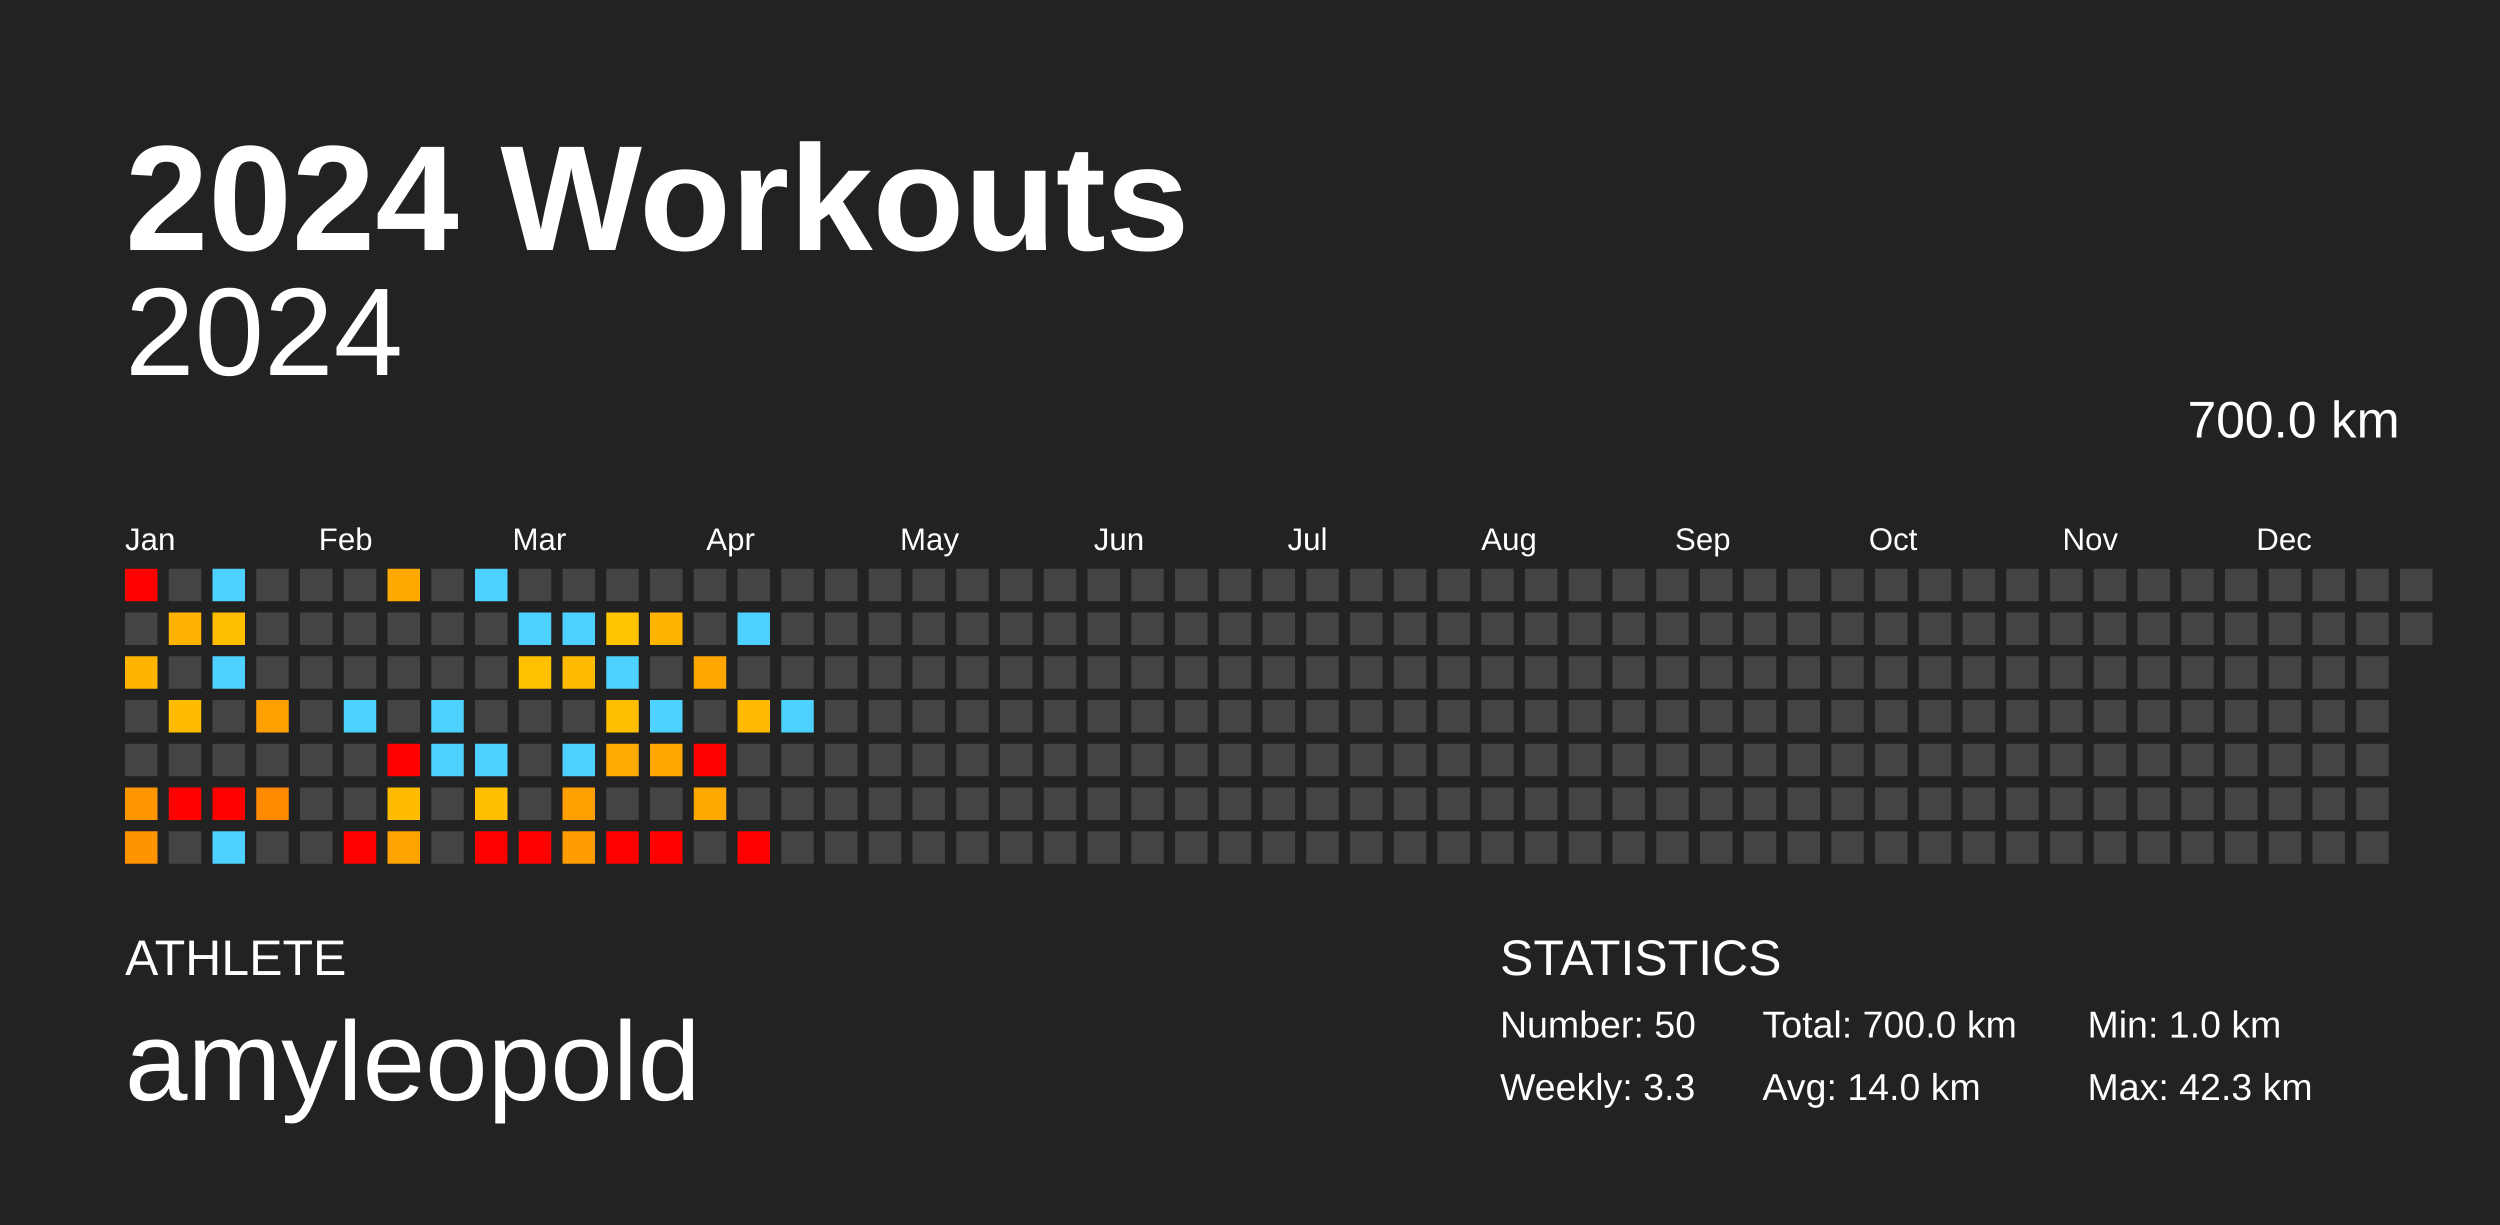
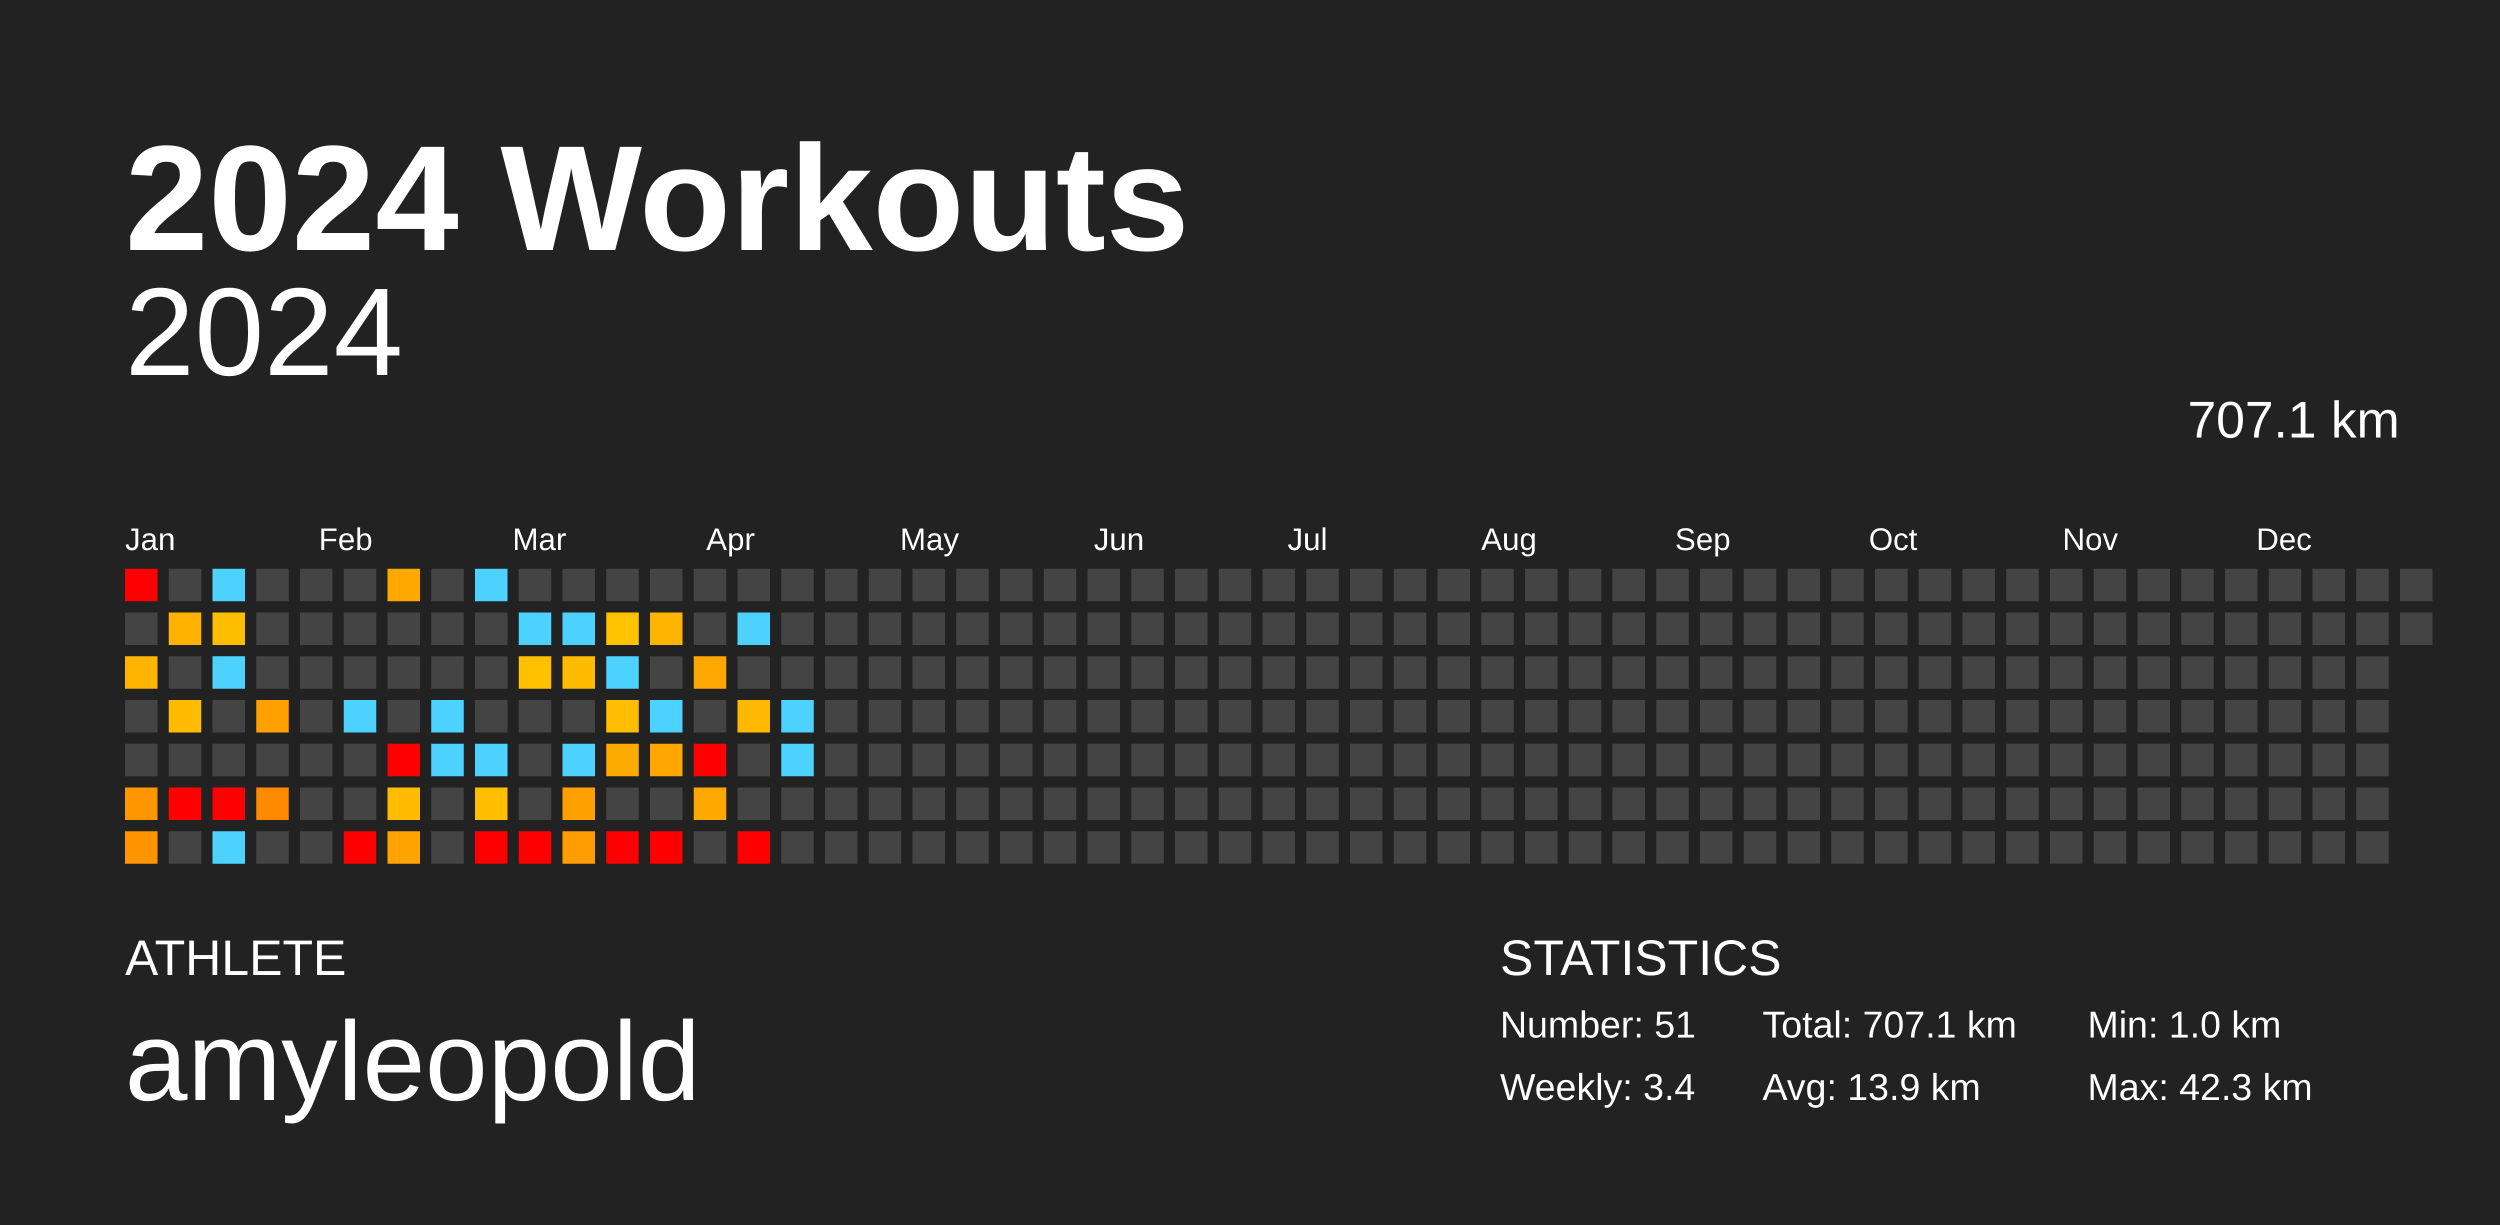
<svg xmlns="http://www.w3.org/2000/svg" baseProfile="full" height="98mm" version="1.1" viewBox="0,0,200,98" width="200mm">
  <defs />
  <rect fill="#222222" height="98" width="200" x="0" y="0" />
  <text fill="#FFFFFF" style="font-size:12px; font-family:Arial; font-weight:bold;" x="10" y="20">2024 Workouts</text>
  <text fill="#FFFFFF" style="font-size:4px; font-family:Arial" x="10" y="78">ATHLETE</text>
  <text fill="#FFFFFF" style="font-size:9px; font-family:Arial" x="10" y="88">amyleopold</text>
  <text fill="#FFFFFF" style="font-size:4px; font-family:Arial" x="120" y="78">STATISTICS</text>
-   <text fill="#FFFFFF" style="font-size:3px; font-family:Arial" x="120" y="83">Number: 50</text>
-   <text fill="#FFFFFF" style="font-size:3px; font-family:Arial" x="120" y="88">Weekly: 3.3</text>
-   <text fill="#FFFFFF" style="font-size:3px; font-family:Arial" x="141" y="83">Total: 700.0 km</text>
-   <text fill="#FFFFFF" style="font-size:3px; font-family:Arial" x="141" y="88">Avg: 14.0 km</text>
+   <text fill="#FFFFFF" style="font-size:3px; font-family:Arial" x="120" y="83">Number: 51</text>
+   <text fill="#FFFFFF" style="font-size:3px; font-family:Arial" x="120" y="88">Weekly: 3.4</text>
+   <text fill="#FFFFFF" style="font-size:3px; font-family:Arial" x="141" y="83">Total: 707.1 km</text>
+   <text fill="#FFFFFF" style="font-size:3px; font-family:Arial" x="141" y="88">Avg: 13.9 km</text>
  <text fill="#FFFFFF" style="font-size:3px; font-family:Arial" x="167" y="83">Min: 1.0 km</text>
  <text fill="#FFFFFF" style="font-size:3px; font-family:Arial" x="167" y="88">Max: 42.3 km</text>
  <text alignment-baseline="hanging" fill="#FFFFFF" style="font-size:10.0px; font-family:Arial;" x="10" y="30">2024</text>
-   <text alignment-baseline="hanging" fill="#FFFFFF" style="font-size:4.125px; font-family:Arial;" x="175" y="35">700.0 km</text>
+   <text alignment-baseline="hanging" fill="#FFFFFF" style="font-size:4.125px; font-family:Arial;" x="175" y="35">707.1 km</text>
  <text fill="#FFFFFF" style="font-size:2.5px; font-family:Arial" x="10.0" y="44">Jan</text>
  <text fill="#FFFFFF" style="font-size:2.5px; font-family:Arial" x="25.5" y="44">Feb</text>
  <text fill="#FFFFFF" style="font-size:2.5px; font-family:Arial" x="41.0" y="44">Mar</text>
  <text fill="#FFFFFF" style="font-size:2.5px; font-family:Arial" x="56.5" y="44">Apr</text>
  <text fill="#FFFFFF" style="font-size:2.5px; font-family:Arial" x="72.0" y="44">May</text>
  <text fill="#FFFFFF" style="font-size:2.5px; font-family:Arial" x="87.5" y="44">Jun</text>
  <text fill="#FFFFFF" style="font-size:2.5px; font-family:Arial" x="103.0" y="44">Jul</text>
  <text fill="#FFFFFF" style="font-size:2.5px; font-family:Arial" x="118.5" y="44">Aug</text>
  <text fill="#FFFFFF" style="font-size:2.5px; font-family:Arial" x="134.0" y="44">Sep</text>
  <text fill="#FFFFFF" style="font-size:2.5px; font-family:Arial" x="149.5" y="44">Oct</text>
  <text fill="#FFFFFF" style="font-size:2.5px; font-family:Arial" x="165.0" y="44">Nov</text>
  <text fill="#FFFFFF" style="font-size:2.5px; font-family:Arial" x="180.5" y="44">Dec</text>
  <rect fill="red" height="2.6" width="2.6" x="10.0" y="45.5" />
  <rect fill="#444444" height="2.6" width="2.6" x="10.0" y="49.0" />
  <rect fill="#ffb500" height="2.6" width="2.6" x="10.0" y="52.5" />
  <rect fill="#444444" height="2.6" width="2.6" x="10.0" y="56.0" />
  <rect fill="#444444" height="2.6" width="2.6" x="10.0" y="59.5" />
  <rect fill="#ff9600" height="2.6" width="2.6" x="10.0" y="63.0" />
  <rect fill="#ff9400" height="2.6" width="2.6" x="10.0" y="66.5" />
  <rect fill="#444444" height="2.6" width="2.6" x="13.5" y="45.5" />
  <rect fill="#ffb300" height="2.6" width="2.6" x="13.5" y="49.0" />
  <rect fill="#444444" height="2.6" width="2.6" x="13.5" y="52.5" />
  <rect fill="#ffbb00" height="2.6" width="2.6" x="13.5" y="56.0" />
  <rect fill="#444444" height="2.6" width="2.6" x="13.5" y="59.5" />
  <rect fill="red" height="2.6" width="2.6" x="13.5" y="63.0" />
  <rect fill="#444444" height="2.6" width="2.6" x="13.5" y="66.5" />
  <rect fill="#4dd2ff" height="2.6" width="2.6" x="17.0" y="45.5" />
  <rect fill="#ffbd00" height="2.6" width="2.6" x="17.0" y="49.0" />
  <rect fill="#4dd2ff" height="2.6" width="2.6" x="17.0" y="52.5" />
  <rect fill="#444444" height="2.6" width="2.6" x="17.0" y="56.0" />
  <rect fill="#444444" height="2.6" width="2.6" x="17.0" y="59.5" />
  <rect fill="red" height="2.6" width="2.6" x="17.0" y="63.0" />
  <rect fill="#4dd2ff" height="2.6" width="2.6" x="17.0" y="66.5" />
  <rect fill="#444444" height="2.6" width="2.6" x="20.5" y="45.5" />
  <rect fill="#444444" height="2.6" width="2.6" x="20.5" y="49.0" />
  <rect fill="#444444" height="2.6" width="2.6" x="20.5" y="52.5" />
  <rect fill="#ffa000" height="2.6" width="2.6" x="20.5" y="56.0" />
  <rect fill="#444444" height="2.6" width="2.6" x="20.5" y="59.5" />
  <rect fill="#ff8a00" height="2.6" width="2.6" x="20.5" y="63.0" />
  <rect fill="#444444" height="2.6" width="2.6" x="20.5" y="66.5" />
  <rect fill="#444444" height="2.6" width="2.6" x="24.0" y="45.5" />
  <rect fill="#444444" height="2.6" width="2.6" x="24.0" y="49.0" />
  <rect fill="#444444" height="2.6" width="2.6" x="24.0" y="52.5" />
  <rect fill="#444444" height="2.6" width="2.6" x="24.0" y="56.0" />
  <rect fill="#444444" height="2.6" width="2.6" x="24.0" y="59.5" />
  <rect fill="#444444" height="2.6" width="2.6" x="24.0" y="63.0" />
  <rect fill="#444444" height="2.6" width="2.6" x="24.0" y="66.5" />
  <rect fill="#444444" height="2.6" width="2.6" x="27.5" y="45.5" />
  <rect fill="#444444" height="2.6" width="2.6" x="27.5" y="49.0" />
  <rect fill="#444444" height="2.6" width="2.6" x="27.5" y="52.5" />
  <rect fill="#4dd2ff" height="2.6" width="2.6" x="27.5" y="56.0" />
  <rect fill="#444444" height="2.6" width="2.6" x="27.5" y="59.5" />
  <rect fill="#444444" height="2.6" width="2.6" x="27.5" y="63.0" />
  <rect fill="red" height="2.6" width="2.6" x="27.5" y="66.5" />
  <rect fill="#ffa900" height="2.6" width="2.6" x="31.0" y="45.5" />
  <rect fill="#444444" height="2.6" width="2.6" x="31.0" y="49.0" />
  <rect fill="#444444" height="2.6" width="2.6" x="31.0" y="52.5" />
  <rect fill="#444444" height="2.6" width="2.6" x="31.0" y="56.0" />
  <rect fill="red" height="2.6" width="2.6" x="31.0" y="59.5" />
  <rect fill="#ffbb00" height="2.6" width="2.6" x="31.0" y="63.0" />
  <rect fill="#ffa300" height="2.6" width="2.6" x="31.0" y="66.5" />
  <rect fill="#444444" height="2.6" width="2.6" x="34.5" y="45.5" />
  <rect fill="#444444" height="2.6" width="2.6" x="34.5" y="49.0" />
  <rect fill="#444444" height="2.6" width="2.6" x="34.5" y="52.5" />
  <rect fill="#4dd2ff" height="2.6" width="2.6" x="34.5" y="56.0" />
  <rect fill="#4dd2ff" height="2.6" width="2.6" x="34.5" y="59.5" />
  <rect fill="#444444" height="2.6" width="2.6" x="34.5" y="63.0" />
  <rect fill="#444444" height="2.6" width="2.6" x="34.5" y="66.5" />
  <rect fill="#4dd2ff" height="2.6" width="2.6" x="38.0" y="45.5" />
  <rect fill="#444444" height="2.6" width="2.6" x="38.0" y="49.0" />
  <rect fill="#444444" height="2.6" width="2.6" x="38.0" y="52.5" />
  <rect fill="#444444" height="2.6" width="2.6" x="38.0" y="56.0" />
  <rect fill="#4dd2ff" height="2.6" width="2.6" x="38.0" y="59.5" />
  <rect fill="#ffbf00" height="2.6" width="2.6" x="38.0" y="63.0" />
  <rect fill="red" height="2.6" width="2.6" x="38.0" y="66.5" />
  <rect fill="#444444" height="2.6" width="2.6" x="41.5" y="45.5" />
  <rect fill="#4dd2ff" height="2.6" width="2.6" x="41.5" y="49.0" />
  <rect fill="#ffc000" height="2.6" width="2.6" x="41.5" y="52.5" />
  <rect fill="#444444" height="2.6" width="2.6" x="41.5" y="56.0" />
  <rect fill="#444444" height="2.6" width="2.6" x="41.5" y="59.5" />
  <rect fill="#444444" height="2.6" width="2.6" x="41.5" y="63.0" />
  <rect fill="red" height="2.6" width="2.6" x="41.5" y="66.5" />
  <rect fill="#444444" height="2.6" width="2.6" x="45.0" y="45.5" />
  <rect fill="#4dd2ff" height="2.6" width="2.6" x="45.0" y="49.0" />
  <rect fill="#ffbb00" height="2.6" width="2.6" x="45.0" y="52.5" />
  <rect fill="#444444" height="2.6" width="2.6" x="45.0" y="56.0" />
  <rect fill="#4dd2ff" height="2.6" width="2.6" x="45.0" y="59.5" />
  <rect fill="#ffa000" height="2.6" width="2.6" x="45.0" y="63.0" />
  <rect fill="#ff9c00" height="2.6" width="2.6" x="45.0" y="66.5" />
  <rect fill="#444444" height="2.6" width="2.6" x="48.5" y="45.5" />
  <rect fill="#ffc300" height="2.6" width="2.6" x="48.5" y="49.0" />
  <rect fill="#4dd2ff" height="2.6" width="2.6" x="48.5" y="52.5" />
  <rect fill="#ffbf00" height="2.6" width="2.6" x="48.5" y="56.0" />
  <rect fill="#ffaa00" height="2.6" width="2.6" x="48.5" y="59.5" />
  <rect fill="#444444" height="2.6" width="2.6" x="48.5" y="63.0" />
  <rect fill="red" height="2.6" width="2.6" x="48.5" y="66.5" />
  <rect fill="#444444" height="2.6" width="2.6" x="52.0" y="45.5" />
  <rect fill="#ffb500" height="2.6" width="2.6" x="52.0" y="49.0" />
  <rect fill="#444444" height="2.6" width="2.6" x="52.0" y="52.5" />
  <rect fill="#4dd2ff" height="2.6" width="2.6" x="52.0" y="56.0" />
  <rect fill="#ffa700" height="2.6" width="2.6" x="52.0" y="59.5" />
  <rect fill="#444444" height="2.6" width="2.6" x="52.0" y="63.0" />
  <rect fill="red" height="2.6" width="2.6" x="52.0" y="66.5" />
  <rect fill="#444444" height="2.6" width="2.6" x="55.5" y="45.5" />
  <rect fill="#444444" height="2.6" width="2.6" x="55.5" y="49.0" />
  <rect fill="#ffa700" height="2.6" width="2.6" x="55.5" y="52.5" />
  <rect fill="#444444" height="2.6" width="2.6" x="55.5" y="56.0" />
  <rect fill="red" height="2.6" width="2.6" x="55.5" y="59.5" />
  <rect fill="#ffa800" height="2.6" width="2.6" x="55.5" y="63.0" />
  <rect fill="#444444" height="2.6" width="2.6" x="55.5" y="66.5" />
  <rect fill="#444444" height="2.6" width="2.6" x="59.0" y="45.5" />
  <rect fill="#4dd2ff" height="2.6" width="2.6" x="59.0" y="49.0" />
  <rect fill="#444444" height="2.6" width="2.6" x="59.0" y="52.5" />
  <rect fill="#ffb900" height="2.6" width="2.6" x="59.0" y="56.0" />
  <rect fill="#444444" height="2.6" width="2.6" x="59.0" y="59.5" />
  <rect fill="#444444" height="2.6" width="2.6" x="59.0" y="63.0" />
  <rect fill="red" height="2.6" width="2.6" x="59.0" y="66.5" />
  <rect fill="#444444" height="2.6" width="2.6" x="62.5" y="45.5" />
  <rect fill="#444444" height="2.6" width="2.6" x="62.5" y="49.0" />
  <rect fill="#444444" height="2.6" width="2.6" x="62.5" y="52.5" />
  <rect fill="#4dd2ff" height="2.6" width="2.6" x="62.5" y="56.0" />
-   <rect fill="#444444" height="2.6" width="2.6" x="62.5" y="59.5" />
+   <rect fill="#4dd2ff" height="2.6" width="2.6" x="62.5" y="59.5" />
  <rect fill="#444444" height="2.6" width="2.6" x="62.5" y="63.0" />
  <rect fill="#444444" height="2.6" width="2.6" x="62.5" y="66.5" />
  <rect fill="#444444" height="2.6" width="2.6" x="66.0" y="45.5" />
  <rect fill="#444444" height="2.6" width="2.6" x="66.0" y="49.0" />
  <rect fill="#444444" height="2.6" width="2.6" x="66.0" y="52.5" />
  <rect fill="#444444" height="2.6" width="2.6" x="66.0" y="56.0" />
  <rect fill="#444444" height="2.6" width="2.6" x="66.0" y="59.5" />
  <rect fill="#444444" height="2.6" width="2.6" x="66.0" y="63.0" />
  <rect fill="#444444" height="2.6" width="2.6" x="66.0" y="66.5" />
  <rect fill="#444444" height="2.6" width="2.6" x="69.5" y="45.5" />
  <rect fill="#444444" height="2.6" width="2.6" x="69.5" y="49.0" />
  <rect fill="#444444" height="2.6" width="2.6" x="69.5" y="52.5" />
  <rect fill="#444444" height="2.6" width="2.6" x="69.5" y="56.0" />
  <rect fill="#444444" height="2.6" width="2.6" x="69.5" y="59.5" />
  <rect fill="#444444" height="2.6" width="2.6" x="69.5" y="63.0" />
  <rect fill="#444444" height="2.6" width="2.6" x="69.5" y="66.5" />
  <rect fill="#444444" height="2.6" width="2.6" x="73.0" y="45.5" />
  <rect fill="#444444" height="2.6" width="2.6" x="73.0" y="49.0" />
  <rect fill="#444444" height="2.6" width="2.6" x="73.0" y="52.5" />
  <rect fill="#444444" height="2.6" width="2.6" x="73.0" y="56.0" />
  <rect fill="#444444" height="2.6" width="2.6" x="73.0" y="59.5" />
  <rect fill="#444444" height="2.6" width="2.6" x="73.0" y="63.0" />
  <rect fill="#444444" height="2.6" width="2.6" x="73.0" y="66.5" />
  <rect fill="#444444" height="2.6" width="2.6" x="76.5" y="45.5" />
  <rect fill="#444444" height="2.6" width="2.6" x="76.5" y="49.0" />
  <rect fill="#444444" height="2.6" width="2.6" x="76.5" y="52.5" />
  <rect fill="#444444" height="2.6" width="2.6" x="76.5" y="56.0" />
  <rect fill="#444444" height="2.6" width="2.6" x="76.5" y="59.5" />
  <rect fill="#444444" height="2.6" width="2.6" x="76.5" y="63.0" />
  <rect fill="#444444" height="2.6" width="2.6" x="76.5" y="66.5" />
  <rect fill="#444444" height="2.6" width="2.6" x="80.0" y="45.5" />
  <rect fill="#444444" height="2.6" width="2.6" x="80.0" y="49.0" />
  <rect fill="#444444" height="2.6" width="2.6" x="80.0" y="52.5" />
  <rect fill="#444444" height="2.6" width="2.6" x="80.0" y="56.0" />
  <rect fill="#444444" height="2.6" width="2.6" x="80.0" y="59.5" />
  <rect fill="#444444" height="2.6" width="2.6" x="80.0" y="63.0" />
  <rect fill="#444444" height="2.6" width="2.6" x="80.0" y="66.5" />
  <rect fill="#444444" height="2.6" width="2.6" x="83.5" y="45.5" />
  <rect fill="#444444" height="2.6" width="2.6" x="83.5" y="49.0" />
  <rect fill="#444444" height="2.6" width="2.6" x="83.5" y="52.5" />
  <rect fill="#444444" height="2.6" width="2.6" x="83.5" y="56.0" />
  <rect fill="#444444" height="2.6" width="2.6" x="83.5" y="59.5" />
  <rect fill="#444444" height="2.6" width="2.6" x="83.5" y="63.0" />
  <rect fill="#444444" height="2.6" width="2.6" x="83.5" y="66.5" />
  <rect fill="#444444" height="2.6" width="2.6" x="87.0" y="45.5" />
  <rect fill="#444444" height="2.6" width="2.6" x="87.0" y="49.0" />
  <rect fill="#444444" height="2.6" width="2.6" x="87.0" y="52.5" />
  <rect fill="#444444" height="2.6" width="2.6" x="87.0" y="56.0" />
  <rect fill="#444444" height="2.6" width="2.6" x="87.0" y="59.5" />
  <rect fill="#444444" height="2.6" width="2.6" x="87.0" y="63.0" />
  <rect fill="#444444" height="2.6" width="2.6" x="87.0" y="66.5" />
  <rect fill="#444444" height="2.6" width="2.6" x="90.5" y="45.5" />
  <rect fill="#444444" height="2.6" width="2.6" x="90.5" y="49.0" />
  <rect fill="#444444" height="2.6" width="2.6" x="90.5" y="52.5" />
  <rect fill="#444444" height="2.6" width="2.6" x="90.5" y="56.0" />
  <rect fill="#444444" height="2.6" width="2.6" x="90.5" y="59.5" />
  <rect fill="#444444" height="2.6" width="2.6" x="90.5" y="63.0" />
  <rect fill="#444444" height="2.6" width="2.6" x="90.5" y="66.5" />
  <rect fill="#444444" height="2.6" width="2.6" x="94.0" y="45.5" />
  <rect fill="#444444" height="2.6" width="2.6" x="94.0" y="49.0" />
  <rect fill="#444444" height="2.6" width="2.6" x="94.0" y="52.5" />
  <rect fill="#444444" height="2.6" width="2.6" x="94.0" y="56.0" />
  <rect fill="#444444" height="2.6" width="2.6" x="94.0" y="59.5" />
  <rect fill="#444444" height="2.6" width="2.6" x="94.0" y="63.0" />
  <rect fill="#444444" height="2.6" width="2.6" x="94.0" y="66.5" />
  <rect fill="#444444" height="2.6" width="2.6" x="97.5" y="45.5" />
  <rect fill="#444444" height="2.6" width="2.6" x="97.5" y="49.0" />
  <rect fill="#444444" height="2.6" width="2.6" x="97.5" y="52.5" />
  <rect fill="#444444" height="2.6" width="2.6" x="97.5" y="56.0" />
  <rect fill="#444444" height="2.6" width="2.6" x="97.5" y="59.5" />
  <rect fill="#444444" height="2.6" width="2.6" x="97.5" y="63.0" />
  <rect fill="#444444" height="2.6" width="2.6" x="97.5" y="66.5" />
  <rect fill="#444444" height="2.6" width="2.6" x="101.0" y="45.5" />
  <rect fill="#444444" height="2.6" width="2.6" x="101.0" y="49.0" />
  <rect fill="#444444" height="2.6" width="2.6" x="101.0" y="52.5" />
  <rect fill="#444444" height="2.6" width="2.6" x="101.0" y="56.0" />
  <rect fill="#444444" height="2.6" width="2.6" x="101.0" y="59.5" />
  <rect fill="#444444" height="2.6" width="2.6" x="101.0" y="63.0" />
  <rect fill="#444444" height="2.6" width="2.6" x="101.0" y="66.5" />
  <rect fill="#444444" height="2.6" width="2.6" x="104.5" y="45.5" />
  <rect fill="#444444" height="2.6" width="2.6" x="104.5" y="49.0" />
  <rect fill="#444444" height="2.6" width="2.6" x="104.5" y="52.5" />
  <rect fill="#444444" height="2.6" width="2.6" x="104.5" y="56.0" />
  <rect fill="#444444" height="2.6" width="2.6" x="104.5" y="59.5" />
  <rect fill="#444444" height="2.6" width="2.6" x="104.5" y="63.0" />
  <rect fill="#444444" height="2.6" width="2.6" x="104.5" y="66.5" />
  <rect fill="#444444" height="2.6" width="2.6" x="108.0" y="45.5" />
  <rect fill="#444444" height="2.6" width="2.6" x="108.0" y="49.0" />
  <rect fill="#444444" height="2.6" width="2.6" x="108.0" y="52.5" />
  <rect fill="#444444" height="2.6" width="2.6" x="108.0" y="56.0" />
  <rect fill="#444444" height="2.6" width="2.6" x="108.0" y="59.5" />
  <rect fill="#444444" height="2.6" width="2.6" x="108.0" y="63.0" />
  <rect fill="#444444" height="2.6" width="2.6" x="108.0" y="66.5" />
  <rect fill="#444444" height="2.6" width="2.6" x="111.5" y="45.5" />
  <rect fill="#444444" height="2.6" width="2.6" x="111.5" y="49.0" />
  <rect fill="#444444" height="2.6" width="2.6" x="111.5" y="52.5" />
  <rect fill="#444444" height="2.6" width="2.6" x="111.5" y="56.0" />
  <rect fill="#444444" height="2.6" width="2.6" x="111.5" y="59.5" />
  <rect fill="#444444" height="2.6" width="2.6" x="111.5" y="63.0" />
  <rect fill="#444444" height="2.6" width="2.6" x="111.5" y="66.5" />
  <rect fill="#444444" height="2.6" width="2.6" x="115.0" y="45.5" />
  <rect fill="#444444" height="2.6" width="2.6" x="115.0" y="49.0" />
  <rect fill="#444444" height="2.6" width="2.6" x="115.0" y="52.5" />
  <rect fill="#444444" height="2.6" width="2.6" x="115.0" y="56.0" />
  <rect fill="#444444" height="2.6" width="2.6" x="115.0" y="59.5" />
  <rect fill="#444444" height="2.6" width="2.6" x="115.0" y="63.0" />
  <rect fill="#444444" height="2.6" width="2.6" x="115.0" y="66.5" />
  <rect fill="#444444" height="2.6" width="2.6" x="118.5" y="45.5" />
  <rect fill="#444444" height="2.6" width="2.6" x="118.5" y="49.0" />
  <rect fill="#444444" height="2.6" width="2.6" x="118.5" y="52.5" />
  <rect fill="#444444" height="2.6" width="2.6" x="118.5" y="56.0" />
  <rect fill="#444444" height="2.6" width="2.6" x="118.5" y="59.5" />
  <rect fill="#444444" height="2.6" width="2.6" x="118.5" y="63.0" />
  <rect fill="#444444" height="2.6" width="2.6" x="118.5" y="66.5" />
  <rect fill="#444444" height="2.6" width="2.6" x="122.0" y="45.5" />
  <rect fill="#444444" height="2.6" width="2.6" x="122.0" y="49.0" />
  <rect fill="#444444" height="2.6" width="2.6" x="122.0" y="52.5" />
  <rect fill="#444444" height="2.6" width="2.6" x="122.0" y="56.0" />
  <rect fill="#444444" height="2.6" width="2.6" x="122.0" y="59.5" />
  <rect fill="#444444" height="2.6" width="2.6" x="122.0" y="63.0" />
  <rect fill="#444444" height="2.6" width="2.6" x="122.0" y="66.5" />
  <rect fill="#444444" height="2.6" width="2.6" x="125.5" y="45.5" />
  <rect fill="#444444" height="2.6" width="2.6" x="125.5" y="49.0" />
  <rect fill="#444444" height="2.6" width="2.6" x="125.5" y="52.5" />
  <rect fill="#444444" height="2.6" width="2.6" x="125.5" y="56.0" />
  <rect fill="#444444" height="2.6" width="2.6" x="125.5" y="59.5" />
  <rect fill="#444444" height="2.6" width="2.6" x="125.5" y="63.0" />
  <rect fill="#444444" height="2.6" width="2.6" x="125.5" y="66.5" />
  <rect fill="#444444" height="2.6" width="2.6" x="129.0" y="45.5" />
  <rect fill="#444444" height="2.6" width="2.6" x="129.0" y="49.0" />
  <rect fill="#444444" height="2.6" width="2.6" x="129.0" y="52.5" />
  <rect fill="#444444" height="2.6" width="2.6" x="129.0" y="56.0" />
  <rect fill="#444444" height="2.6" width="2.6" x="129.0" y="59.5" />
  <rect fill="#444444" height="2.6" width="2.6" x="129.0" y="63.0" />
  <rect fill="#444444" height="2.6" width="2.6" x="129.0" y="66.5" />
  <rect fill="#444444" height="2.6" width="2.6" x="132.5" y="45.5" />
  <rect fill="#444444" height="2.6" width="2.6" x="132.5" y="49.0" />
  <rect fill="#444444" height="2.6" width="2.6" x="132.5" y="52.5" />
  <rect fill="#444444" height="2.6" width="2.6" x="132.5" y="56.0" />
  <rect fill="#444444" height="2.6" width="2.6" x="132.5" y="59.5" />
  <rect fill="#444444" height="2.6" width="2.6" x="132.5" y="63.0" />
  <rect fill="#444444" height="2.6" width="2.6" x="132.5" y="66.5" />
  <rect fill="#444444" height="2.6" width="2.6" x="136.0" y="45.5" />
  <rect fill="#444444" height="2.6" width="2.6" x="136.0" y="49.0" />
  <rect fill="#444444" height="2.6" width="2.6" x="136.0" y="52.5" />
  <rect fill="#444444" height="2.6" width="2.6" x="136.0" y="56.0" />
  <rect fill="#444444" height="2.6" width="2.6" x="136.0" y="59.5" />
  <rect fill="#444444" height="2.6" width="2.6" x="136.0" y="63.0" />
  <rect fill="#444444" height="2.6" width="2.6" x="136.0" y="66.5" />
  <rect fill="#444444" height="2.6" width="2.6" x="139.5" y="45.5" />
  <rect fill="#444444" height="2.6" width="2.6" x="139.5" y="49.0" />
  <rect fill="#444444" height="2.6" width="2.6" x="139.5" y="52.5" />
  <rect fill="#444444" height="2.6" width="2.6" x="139.5" y="56.0" />
  <rect fill="#444444" height="2.6" width="2.6" x="139.5" y="59.5" />
  <rect fill="#444444" height="2.6" width="2.6" x="139.5" y="63.0" />
  <rect fill="#444444" height="2.6" width="2.6" x="139.5" y="66.5" />
  <rect fill="#444444" height="2.6" width="2.6" x="143.0" y="45.5" />
  <rect fill="#444444" height="2.6" width="2.6" x="143.0" y="49.0" />
  <rect fill="#444444" height="2.6" width="2.6" x="143.0" y="52.5" />
  <rect fill="#444444" height="2.6" width="2.6" x="143.0" y="56.0" />
  <rect fill="#444444" height="2.6" width="2.6" x="143.0" y="59.5" />
  <rect fill="#444444" height="2.6" width="2.6" x="143.0" y="63.0" />
  <rect fill="#444444" height="2.6" width="2.6" x="143.0" y="66.5" />
  <rect fill="#444444" height="2.6" width="2.6" x="146.5" y="45.5" />
  <rect fill="#444444" height="2.6" width="2.6" x="146.5" y="49.0" />
  <rect fill="#444444" height="2.6" width="2.6" x="146.5" y="52.5" />
  <rect fill="#444444" height="2.6" width="2.6" x="146.5" y="56.0" />
  <rect fill="#444444" height="2.6" width="2.6" x="146.5" y="59.5" />
  <rect fill="#444444" height="2.6" width="2.6" x="146.5" y="63.0" />
  <rect fill="#444444" height="2.6" width="2.6" x="146.5" y="66.5" />
  <rect fill="#444444" height="2.6" width="2.6" x="150.0" y="45.5" />
  <rect fill="#444444" height="2.6" width="2.6" x="150.0" y="49.0" />
  <rect fill="#444444" height="2.6" width="2.6" x="150.0" y="52.5" />
  <rect fill="#444444" height="2.6" width="2.6" x="150.0" y="56.0" />
  <rect fill="#444444" height="2.6" width="2.6" x="150.0" y="59.5" />
  <rect fill="#444444" height="2.6" width="2.6" x="150.0" y="63.0" />
  <rect fill="#444444" height="2.6" width="2.6" x="150.0" y="66.5" />
  <rect fill="#444444" height="2.6" width="2.6" x="153.5" y="45.5" />
  <rect fill="#444444" height="2.6" width="2.6" x="153.5" y="49.0" />
  <rect fill="#444444" height="2.6" width="2.6" x="153.5" y="52.5" />
  <rect fill="#444444" height="2.6" width="2.6" x="153.5" y="56.0" />
  <rect fill="#444444" height="2.6" width="2.6" x="153.5" y="59.5" />
  <rect fill="#444444" height="2.6" width="2.6" x="153.5" y="63.0" />
  <rect fill="#444444" height="2.6" width="2.6" x="153.5" y="66.5" />
  <rect fill="#444444" height="2.6" width="2.6" x="157.0" y="45.5" />
  <rect fill="#444444" height="2.6" width="2.6" x="157.0" y="49.0" />
  <rect fill="#444444" height="2.6" width="2.6" x="157.0" y="52.5" />
  <rect fill="#444444" height="2.6" width="2.6" x="157.0" y="56.0" />
  <rect fill="#444444" height="2.6" width="2.6" x="157.0" y="59.5" />
  <rect fill="#444444" height="2.6" width="2.6" x="157.0" y="63.0" />
  <rect fill="#444444" height="2.6" width="2.6" x="157.0" y="66.5" />
  <rect fill="#444444" height="2.6" width="2.6" x="160.5" y="45.5" />
  <rect fill="#444444" height="2.6" width="2.6" x="160.5" y="49.0" />
  <rect fill="#444444" height="2.6" width="2.6" x="160.5" y="52.5" />
  <rect fill="#444444" height="2.6" width="2.6" x="160.5" y="56.0" />
  <rect fill="#444444" height="2.6" width="2.6" x="160.5" y="59.5" />
  <rect fill="#444444" height="2.6" width="2.6" x="160.5" y="63.0" />
  <rect fill="#444444" height="2.6" width="2.6" x="160.5" y="66.5" />
  <rect fill="#444444" height="2.6" width="2.6" x="164.0" y="45.5" />
  <rect fill="#444444" height="2.6" width="2.6" x="164.0" y="49.0" />
  <rect fill="#444444" height="2.6" width="2.6" x="164.0" y="52.5" />
  <rect fill="#444444" height="2.6" width="2.6" x="164.0" y="56.0" />
  <rect fill="#444444" height="2.6" width="2.6" x="164.0" y="59.5" />
  <rect fill="#444444" height="2.6" width="2.6" x="164.0" y="63.0" />
  <rect fill="#444444" height="2.6" width="2.6" x="164.0" y="66.5" />
  <rect fill="#444444" height="2.6" width="2.6" x="167.5" y="45.5" />
  <rect fill="#444444" height="2.6" width="2.6" x="167.5" y="49.0" />
  <rect fill="#444444" height="2.6" width="2.6" x="167.5" y="52.5" />
  <rect fill="#444444" height="2.6" width="2.6" x="167.5" y="56.0" />
  <rect fill="#444444" height="2.6" width="2.6" x="167.5" y="59.5" />
  <rect fill="#444444" height="2.6" width="2.6" x="167.5" y="63.0" />
  <rect fill="#444444" height="2.6" width="2.6" x="167.5" y="66.5" />
  <rect fill="#444444" height="2.6" width="2.6" x="171.0" y="45.5" />
  <rect fill="#444444" height="2.6" width="2.6" x="171.0" y="49.0" />
  <rect fill="#444444" height="2.6" width="2.6" x="171.0" y="52.5" />
  <rect fill="#444444" height="2.6" width="2.6" x="171.0" y="56.0" />
  <rect fill="#444444" height="2.6" width="2.6" x="171.0" y="59.5" />
  <rect fill="#444444" height="2.6" width="2.6" x="171.0" y="63.0" />
  <rect fill="#444444" height="2.6" width="2.6" x="171.0" y="66.5" />
  <rect fill="#444444" height="2.6" width="2.6" x="174.5" y="45.5" />
  <rect fill="#444444" height="2.6" width="2.6" x="174.5" y="49.0" />
  <rect fill="#444444" height="2.6" width="2.6" x="174.5" y="52.5" />
  <rect fill="#444444" height="2.6" width="2.6" x="174.5" y="56.0" />
  <rect fill="#444444" height="2.6" width="2.6" x="174.5" y="59.5" />
  <rect fill="#444444" height="2.6" width="2.6" x="174.5" y="63.0" />
  <rect fill="#444444" height="2.6" width="2.6" x="174.5" y="66.5" />
  <rect fill="#444444" height="2.6" width="2.6" x="178.0" y="45.5" />
  <rect fill="#444444" height="2.6" width="2.6" x="178.0" y="49.0" />
  <rect fill="#444444" height="2.6" width="2.6" x="178.0" y="52.5" />
  <rect fill="#444444" height="2.6" width="2.6" x="178.0" y="56.0" />
  <rect fill="#444444" height="2.6" width="2.6" x="178.0" y="59.5" />
  <rect fill="#444444" height="2.6" width="2.6" x="178.0" y="63.0" />
  <rect fill="#444444" height="2.6" width="2.6" x="178.0" y="66.5" />
  <rect fill="#444444" height="2.6" width="2.6" x="181.5" y="45.5" />
  <rect fill="#444444" height="2.6" width="2.6" x="181.5" y="49.0" />
  <rect fill="#444444" height="2.6" width="2.6" x="181.5" y="52.5" />
  <rect fill="#444444" height="2.6" width="2.6" x="181.5" y="56.0" />
  <rect fill="#444444" height="2.6" width="2.6" x="181.5" y="59.5" />
  <rect fill="#444444" height="2.6" width="2.6" x="181.5" y="63.0" />
  <rect fill="#444444" height="2.6" width="2.6" x="181.5" y="66.5" />
  <rect fill="#444444" height="2.6" width="2.6" x="185.0" y="45.5" />
  <rect fill="#444444" height="2.6" width="2.6" x="185.0" y="49.0" />
  <rect fill="#444444" height="2.6" width="2.6" x="185.0" y="52.5" />
  <rect fill="#444444" height="2.6" width="2.6" x="185.0" y="56.0" />
  <rect fill="#444444" height="2.6" width="2.6" x="185.0" y="59.5" />
  <rect fill="#444444" height="2.6" width="2.6" x="185.0" y="63.0" />
  <rect fill="#444444" height="2.6" width="2.6" x="185.0" y="66.5" />
  <rect fill="#444444" height="2.6" width="2.6" x="188.5" y="45.5" />
  <rect fill="#444444" height="2.6" width="2.6" x="188.5" y="49.0" />
  <rect fill="#444444" height="2.6" width="2.6" x="188.5" y="52.5" />
  <rect fill="#444444" height="2.6" width="2.6" x="188.5" y="56.0" />
  <rect fill="#444444" height="2.6" width="2.6" x="188.5" y="59.5" />
  <rect fill="#444444" height="2.6" width="2.6" x="188.5" y="63.0" />
  <rect fill="#444444" height="2.6" width="2.6" x="188.5" y="66.5" />
  <rect fill="#444444" height="2.6" width="2.6" x="192.0" y="45.5" />
  <rect fill="#444444" height="2.6" width="2.6" x="192.0" y="49.0" />
</svg>
